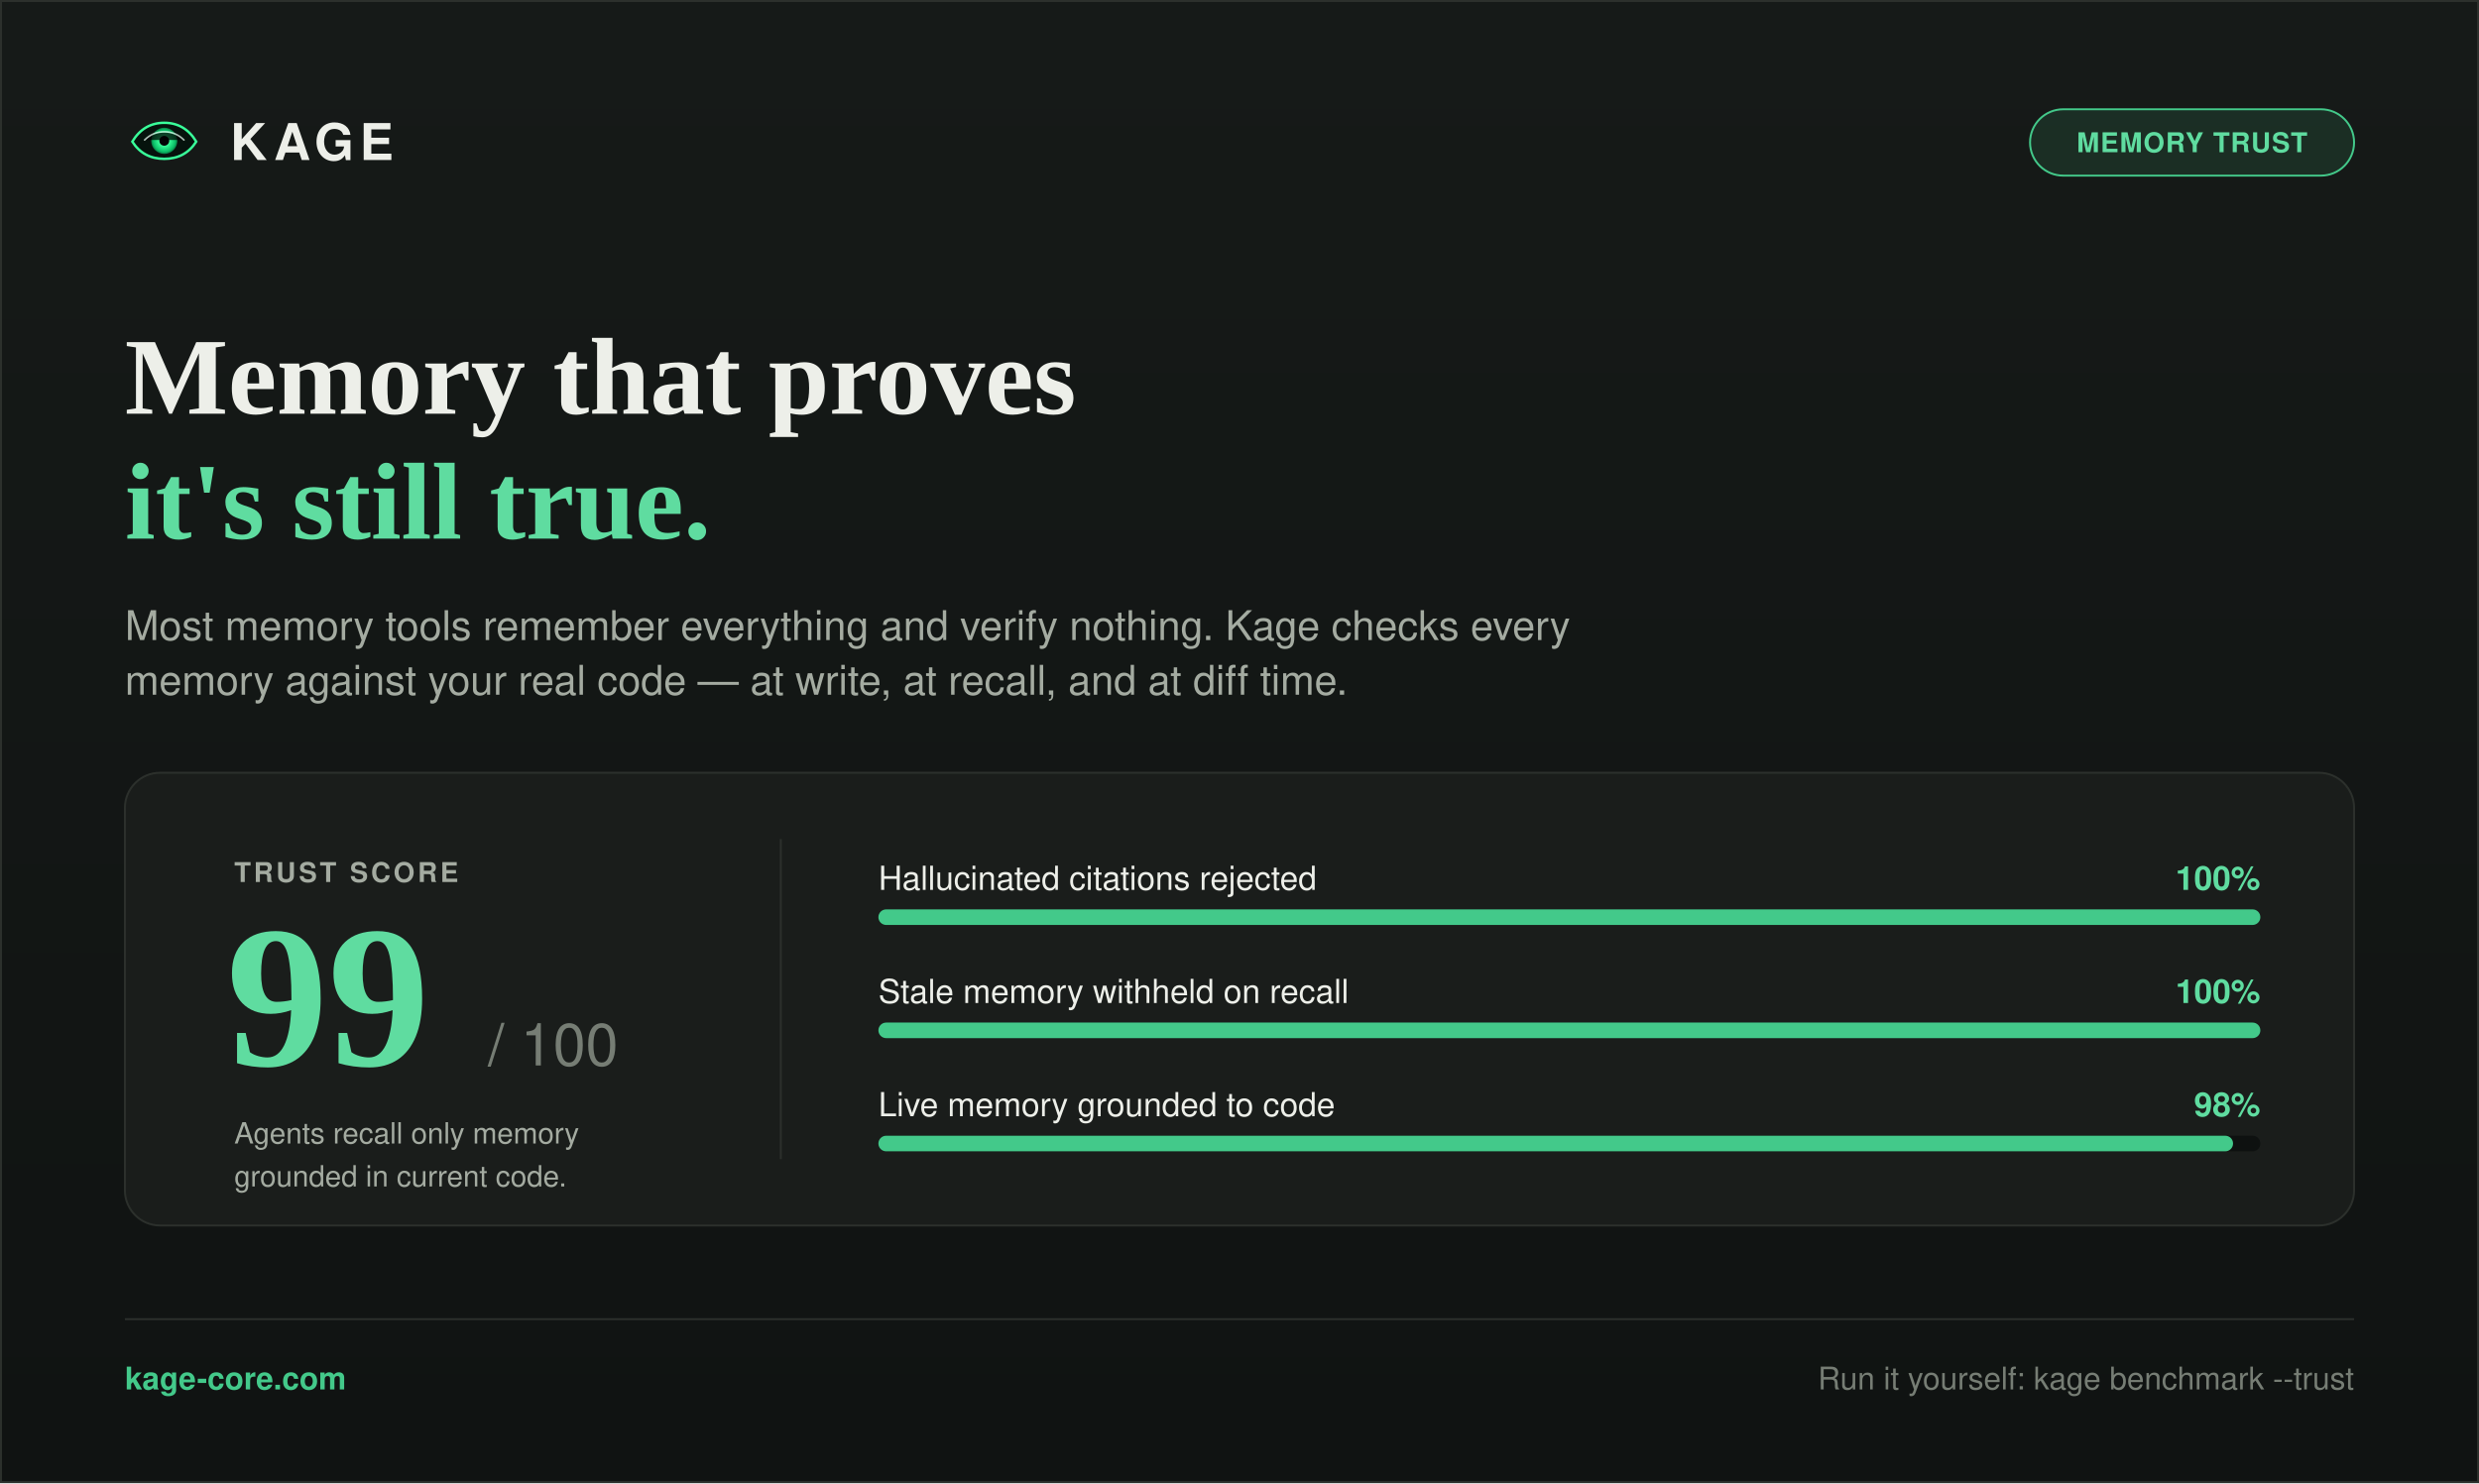
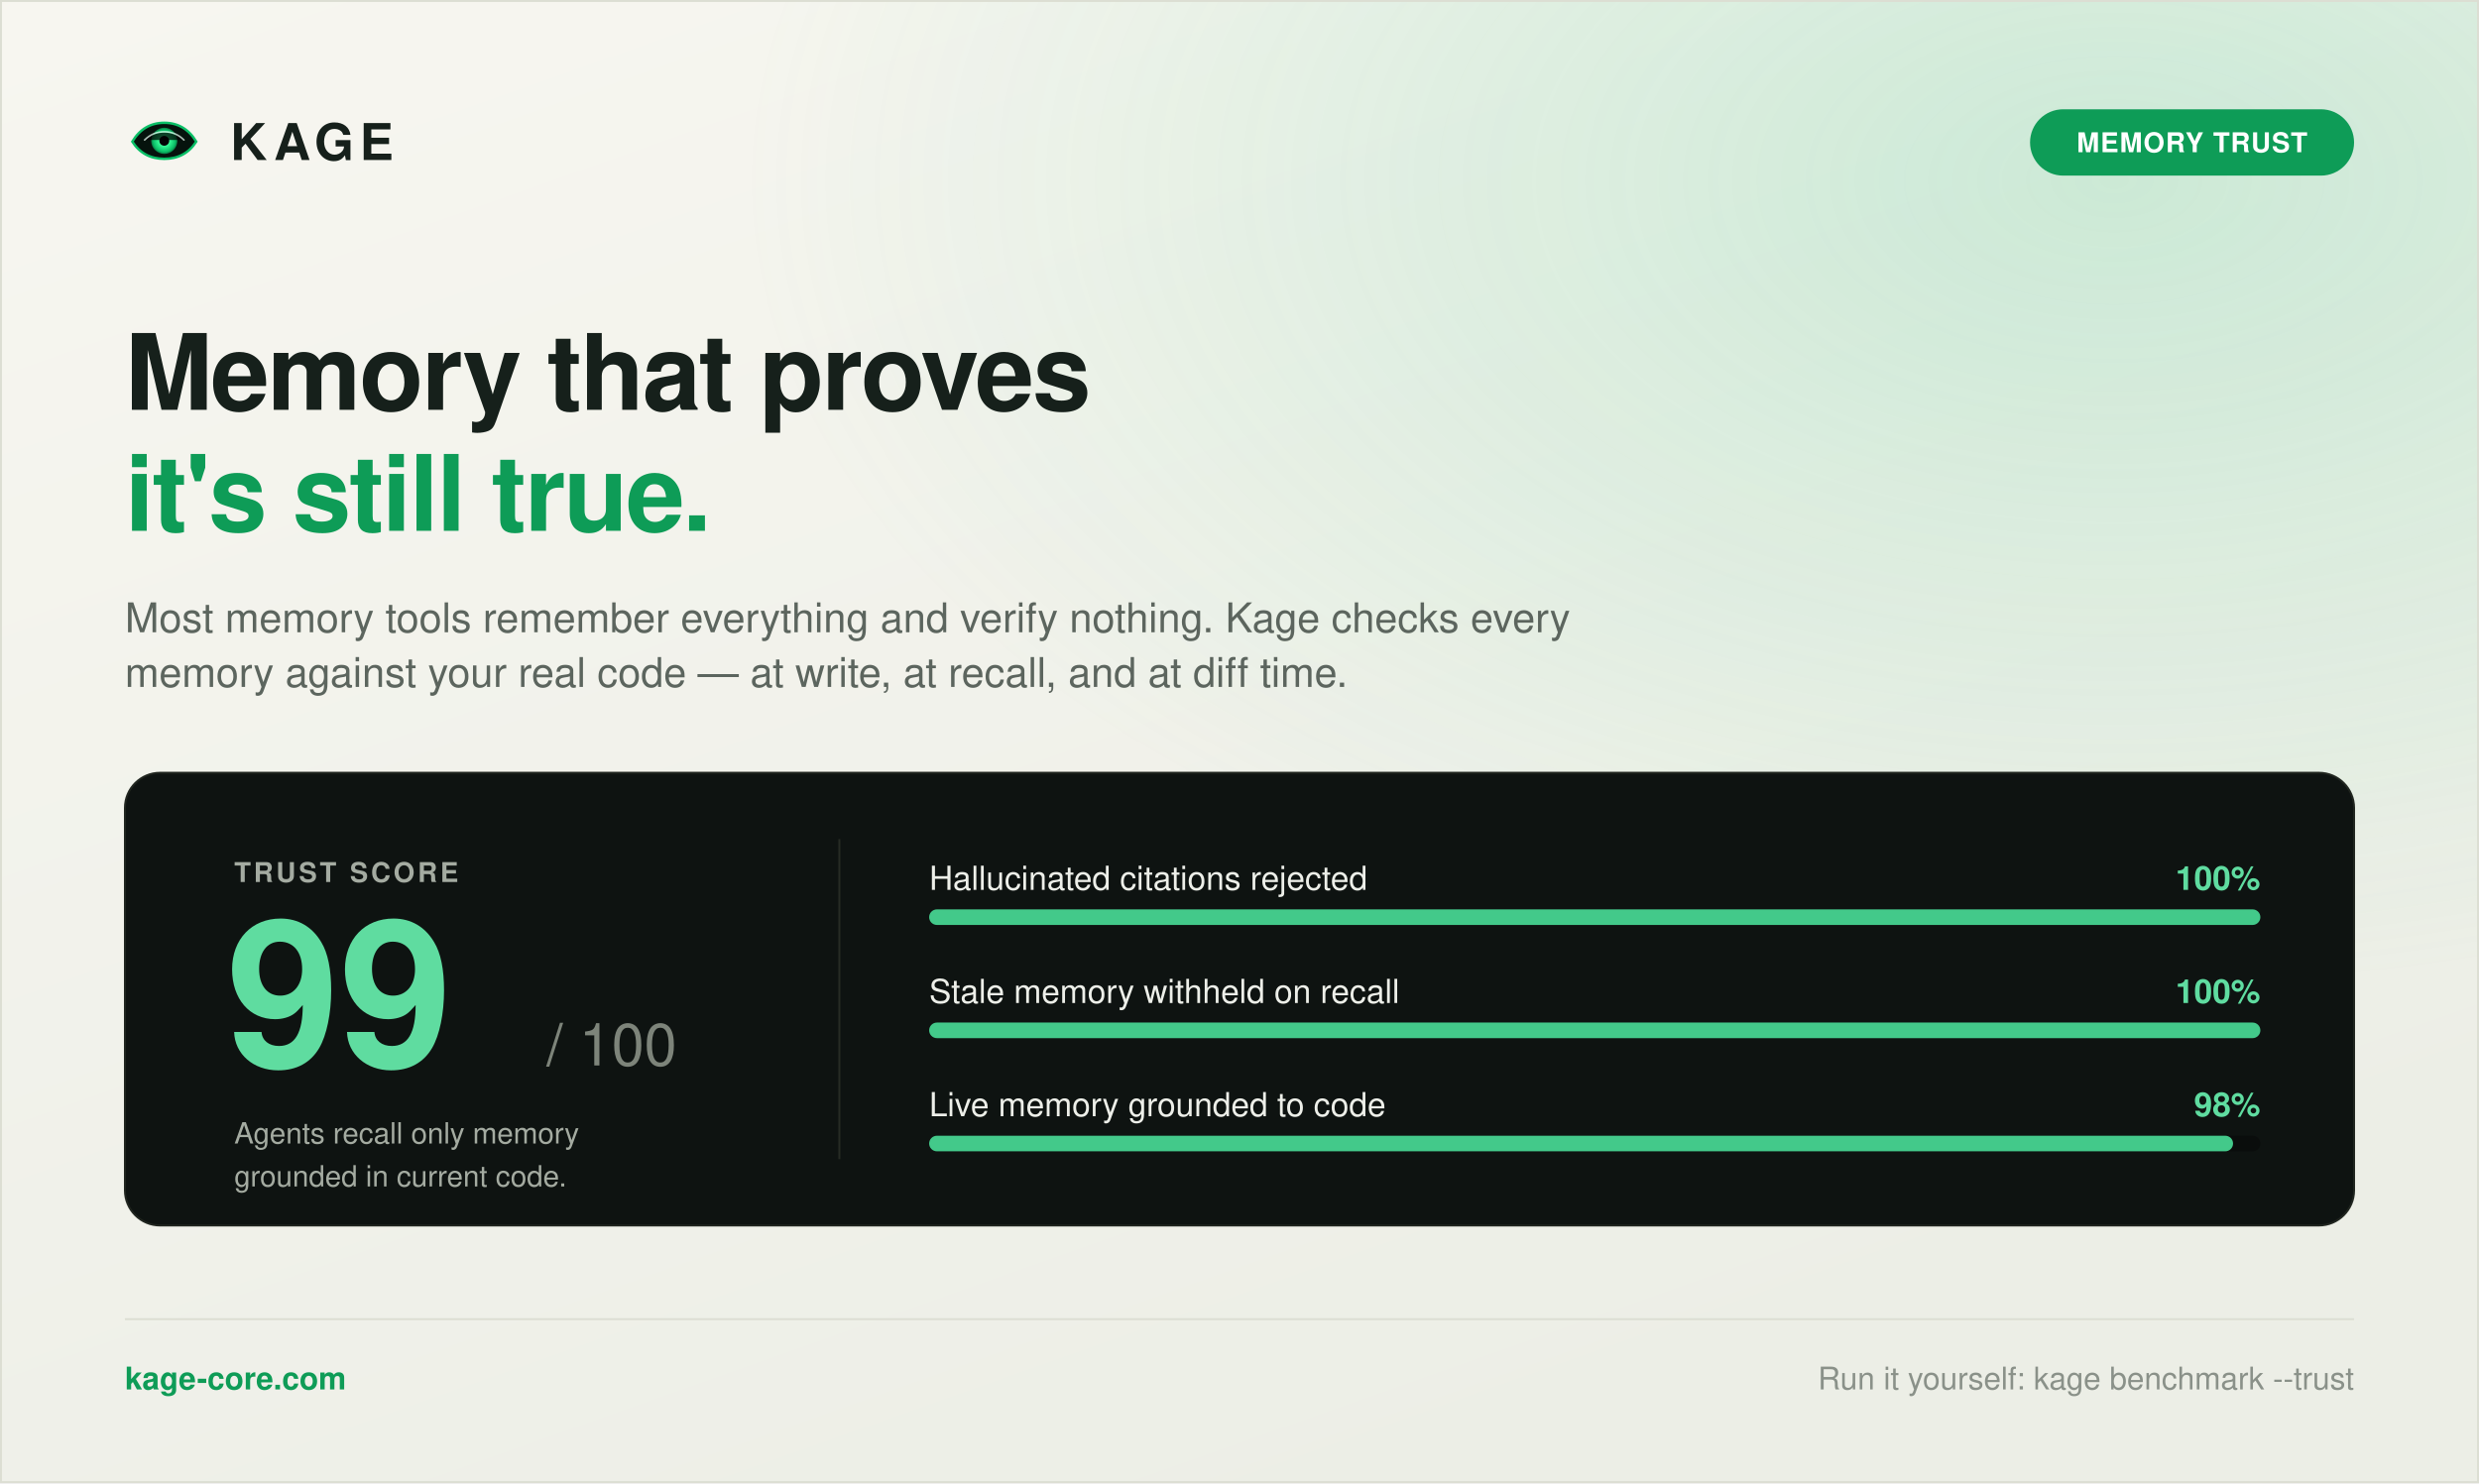
<svg xmlns="http://www.w3.org/2000/svg" width="1270" height="760" viewBox="0 0 1270 760" font-family="-apple-system, BlinkMacSystemFont, 'Segoe UI', Helvetica, Arial, sans-serif">
  <defs>
    <radialGradient id="iris" cx="50%" cy="50%" r="58%">
      <stop offset="0" stop-color="#eafff4" />
      <stop offset="0.32" stop-color="#39ff9a" />
      <stop offset="0.72" stop-color="#0bbf67" />
      <stop offset="1" stop-color="#06351f" />
    </radialGradient>
-     <linearGradient id="bg2" x1="0" y1="0" x2="0" y2="1">
-       <stop offset="0" stop-color="#161a18" />
-       <stop offset="1" stop-color="#101312" />
+     <linearGradient id="paper" x1="0" y1="0" x2="0.6" y2="1">
+       <stop offset="0" stop-color="#f7f6f0" />
+       <stop offset="1" stop-color="#eceee6" />
    </linearGradient>
+     <radialGradient id="glow" cx="85%" cy="12%" r="55%">
+       <stop offset="0" stop-color="#43c98a" stop-opacity="0.22" />
+       <stop offset="1" stop-color="#43c98a" stop-opacity="0" />
+     </radialGradient>
  </defs>
-   <rect x="0" y="0" width="1270" height="760" fill="url(#bg2)" />
-   <rect x="0.5" y="0.5" width="1269" height="759" fill="none" stroke="#2c302c" />
+   <rect x="0" y="0" width="1270" height="760" fill="url(#paper)" />
+   <rect x="0" y="0" width="1270" height="760" fill="url(#glow)" />
+   <rect x="0.5" y="0.5" width="1269" height="759" fill="none" stroke="#dcded3" />
  <g transform="translate(64,52) scale(0.42)">
-     <path d="M9 49c9-15 22-23 39-23s30 8 39 23c-9 14-22 21-39 21S18 63 9 49Z" fill="#06130d" stroke="#39ff9a" stroke-width="3" />
+     <path d="M9 49c9-15 22-23 39-23s30 8 39 23c-9 14-22 21-39 21S18 63 9 49Z" fill="#06130d" stroke="#0bbf67" stroke-width="3" />
    <circle cx="48" cy="48" r="16" fill="url(#iris)" />
    <circle cx="48" cy="48" r="6" fill="#020405" />
    <path d="M24 47c7-7 15-10 24-10s17 3 24 10" stroke="#eafff4" stroke-width="2" stroke-linecap="round" opacity=".72" />
  </g>
-   <text x="118" y="82" font-size="26" font-weight="700" letter-spacing="3" fill="#edefe9">KAGE</text>
-   <rect x="1040" y="56" width="166" height="34" rx="17" fill="rgba(67,201,138,0.12)" stroke="#43c98a" />
-   <text x="1123" y="78" text-anchor="middle" font-size="14" font-weight="600" letter-spacing="0.5" fill="#5fdca0">MEMORY TRUST</text>
-   <text x="64" y="212" font-family="Georgia, 'Times New Roman', serif" font-size="56" font-weight="700" fill="#edefe9">Memory that proves</text>
-   <text x="64" y="276" font-family="Georgia, 'Times New Roman', serif" font-size="56" font-weight="700" fill="#5fdca0">it's still true.</text>
-   <text x="64" y="328" font-size="21" fill="#a4aba1">Most memory tools remember everything and verify nothing. Kage checks every</text>
-   <text x="64" y="356" font-size="21" fill="#a4aba1">memory against your real code — at write, at recall, and at diff time.</text>
-   <rect x="64" y="396" width="1142" height="232" rx="18" fill="#1a1d1b" stroke="#2c302c" />
+   <text x="118" y="82" font-size="26" font-weight="800" letter-spacing="3" fill="#16201b">KAGE</text>
+   <rect x="1040" y="56" width="166" height="34" rx="17" fill="#0e9c57" />
+   <text x="1123" y="78" text-anchor="middle" font-size="14" font-weight="700" letter-spacing="0.5" fill="#ffffff">MEMORY TRUST</text>
+   <text x="64" y="210" font-size="54" font-weight="800" letter-spacing="-1" fill="#16201b">Memory that proves</text>
+   <text x="64" y="272" font-size="54" font-weight="800" letter-spacing="-1" fill="#0e9c57">it's still true.</text>
+   <text x="64" y="324" font-size="21" fill="#5c655e">Most memory tools remember everything and verify nothing. Kage checks every</text>
+   <text x="64" y="352" font-size="21" fill="#5c655e">memory against your real code — at write, at recall, and at diff time.</text>
+   <rect x="64" y="396" width="1142" height="232" rx="18" fill="#0e1311" stroke="#20251f" />
  <text x="120" y="452" font-size="14" font-weight="600" letter-spacing="1.5" fill="#a4aba1">TRUST SCORE</text>
-   <text x="116" y="546" font-family="Georgia, 'Times New Roman', serif" font-size="104" font-weight="700" fill="#5fdca0">99</text>
-   <text x="250" y="546" font-size="30" fill="#767d74">/ 100</text>
+   <text x="116" y="546" font-size="104" font-weight="800" fill="#5fdca0">99</text>
+   <text x="280" y="546" font-size="30" fill="#7d847a">/ 100</text>
  <text x="120" y="586" font-size="15" fill="#a4aba1">Agents recall only memory</text>
  <text x="120" y="608" font-size="15" fill="#a4aba1">grounded in current code.</text>
-   <line x1="400" y1="430" x2="400" y2="594" stroke="#2c302c" />
+   <line x1="430" y1="430" x2="430" y2="594" stroke="#262b24" />
  <g>
-     <text x="450" y="456" font-size="17" fill="#edefe9">Hallucinated citations rejected</text>
+     <text x="476" y="456" font-size="17" fill="#edefe9">Hallucinated citations rejected</text>
    <text x="1158" y="456" text-anchor="end" font-size="17" font-weight="700" fill="#5fdca0">100%</text>
-     <rect x="450" y="466" width="708" height="8" rx="4" fill="#0e1110" />
-     <rect x="450" y="466" width="708" height="8" rx="4" fill="#43c98a" />
-     <text x="450" y="514" font-size="17" fill="#edefe9">Stale memory withheld on recall</text>
+     <rect x="476" y="466" width="682" height="8" rx="4" fill="#0a0d0c" />
+     <rect x="476" y="466" width="682" height="8" rx="4" fill="#43c98a" />
+     <text x="476" y="514" font-size="17" fill="#edefe9">Stale memory withheld on recall</text>
    <text x="1158" y="514" text-anchor="end" font-size="17" font-weight="700" fill="#5fdca0">100%</text>
-     <rect x="450" y="524" width="708" height="8" rx="4" fill="#0e1110" />
-     <rect x="450" y="524" width="708" height="8" rx="4" fill="#43c98a" />
-     <text x="450" y="572" font-size="17" fill="#edefe9">Live memory grounded to code</text>
+     <rect x="476" y="524" width="682" height="8" rx="4" fill="#0a0d0c" />
+     <rect x="476" y="524" width="682" height="8" rx="4" fill="#43c98a" />
+     <text x="476" y="572" font-size="17" fill="#edefe9">Live memory grounded to code</text>
    <text x="1158" y="572" text-anchor="end" font-size="17" font-weight="700" fill="#5fdca0">98%</text>
-     <rect x="450" y="582" width="708" height="8" rx="4" fill="#0e1110" />
-     <rect x="450" y="582" width="694" height="8" rx="4" fill="#43c98a" />
+     <rect x="476" y="582" width="682" height="8" rx="4" fill="#0a0d0c" />
+     <rect x="476" y="582" width="668" height="8" rx="4" fill="#43c98a" />
  </g>
-   <line x1="64" y1="676" x2="1206" y2="676" stroke="#2c302c" />
-   <text x="64" y="712" font-size="16" font-weight="600" fill="#43c98a">kage-core.com</text>
-   <text x="1206" y="712" text-anchor="end" font-size="16" fill="#767d74">Run it yourself: kage benchmark --trust</text>
+   <line x1="64" y1="676" x2="1206" y2="676" stroke="#dcded3" />
+   <text x="64" y="712" font-size="16" font-weight="700" fill="#0e9c57">kage-core.com</text>
+   <text x="1206" y="712" text-anchor="end" font-size="16" fill="#8a9189">Run it yourself: kage benchmark --trust</text>
</svg>
